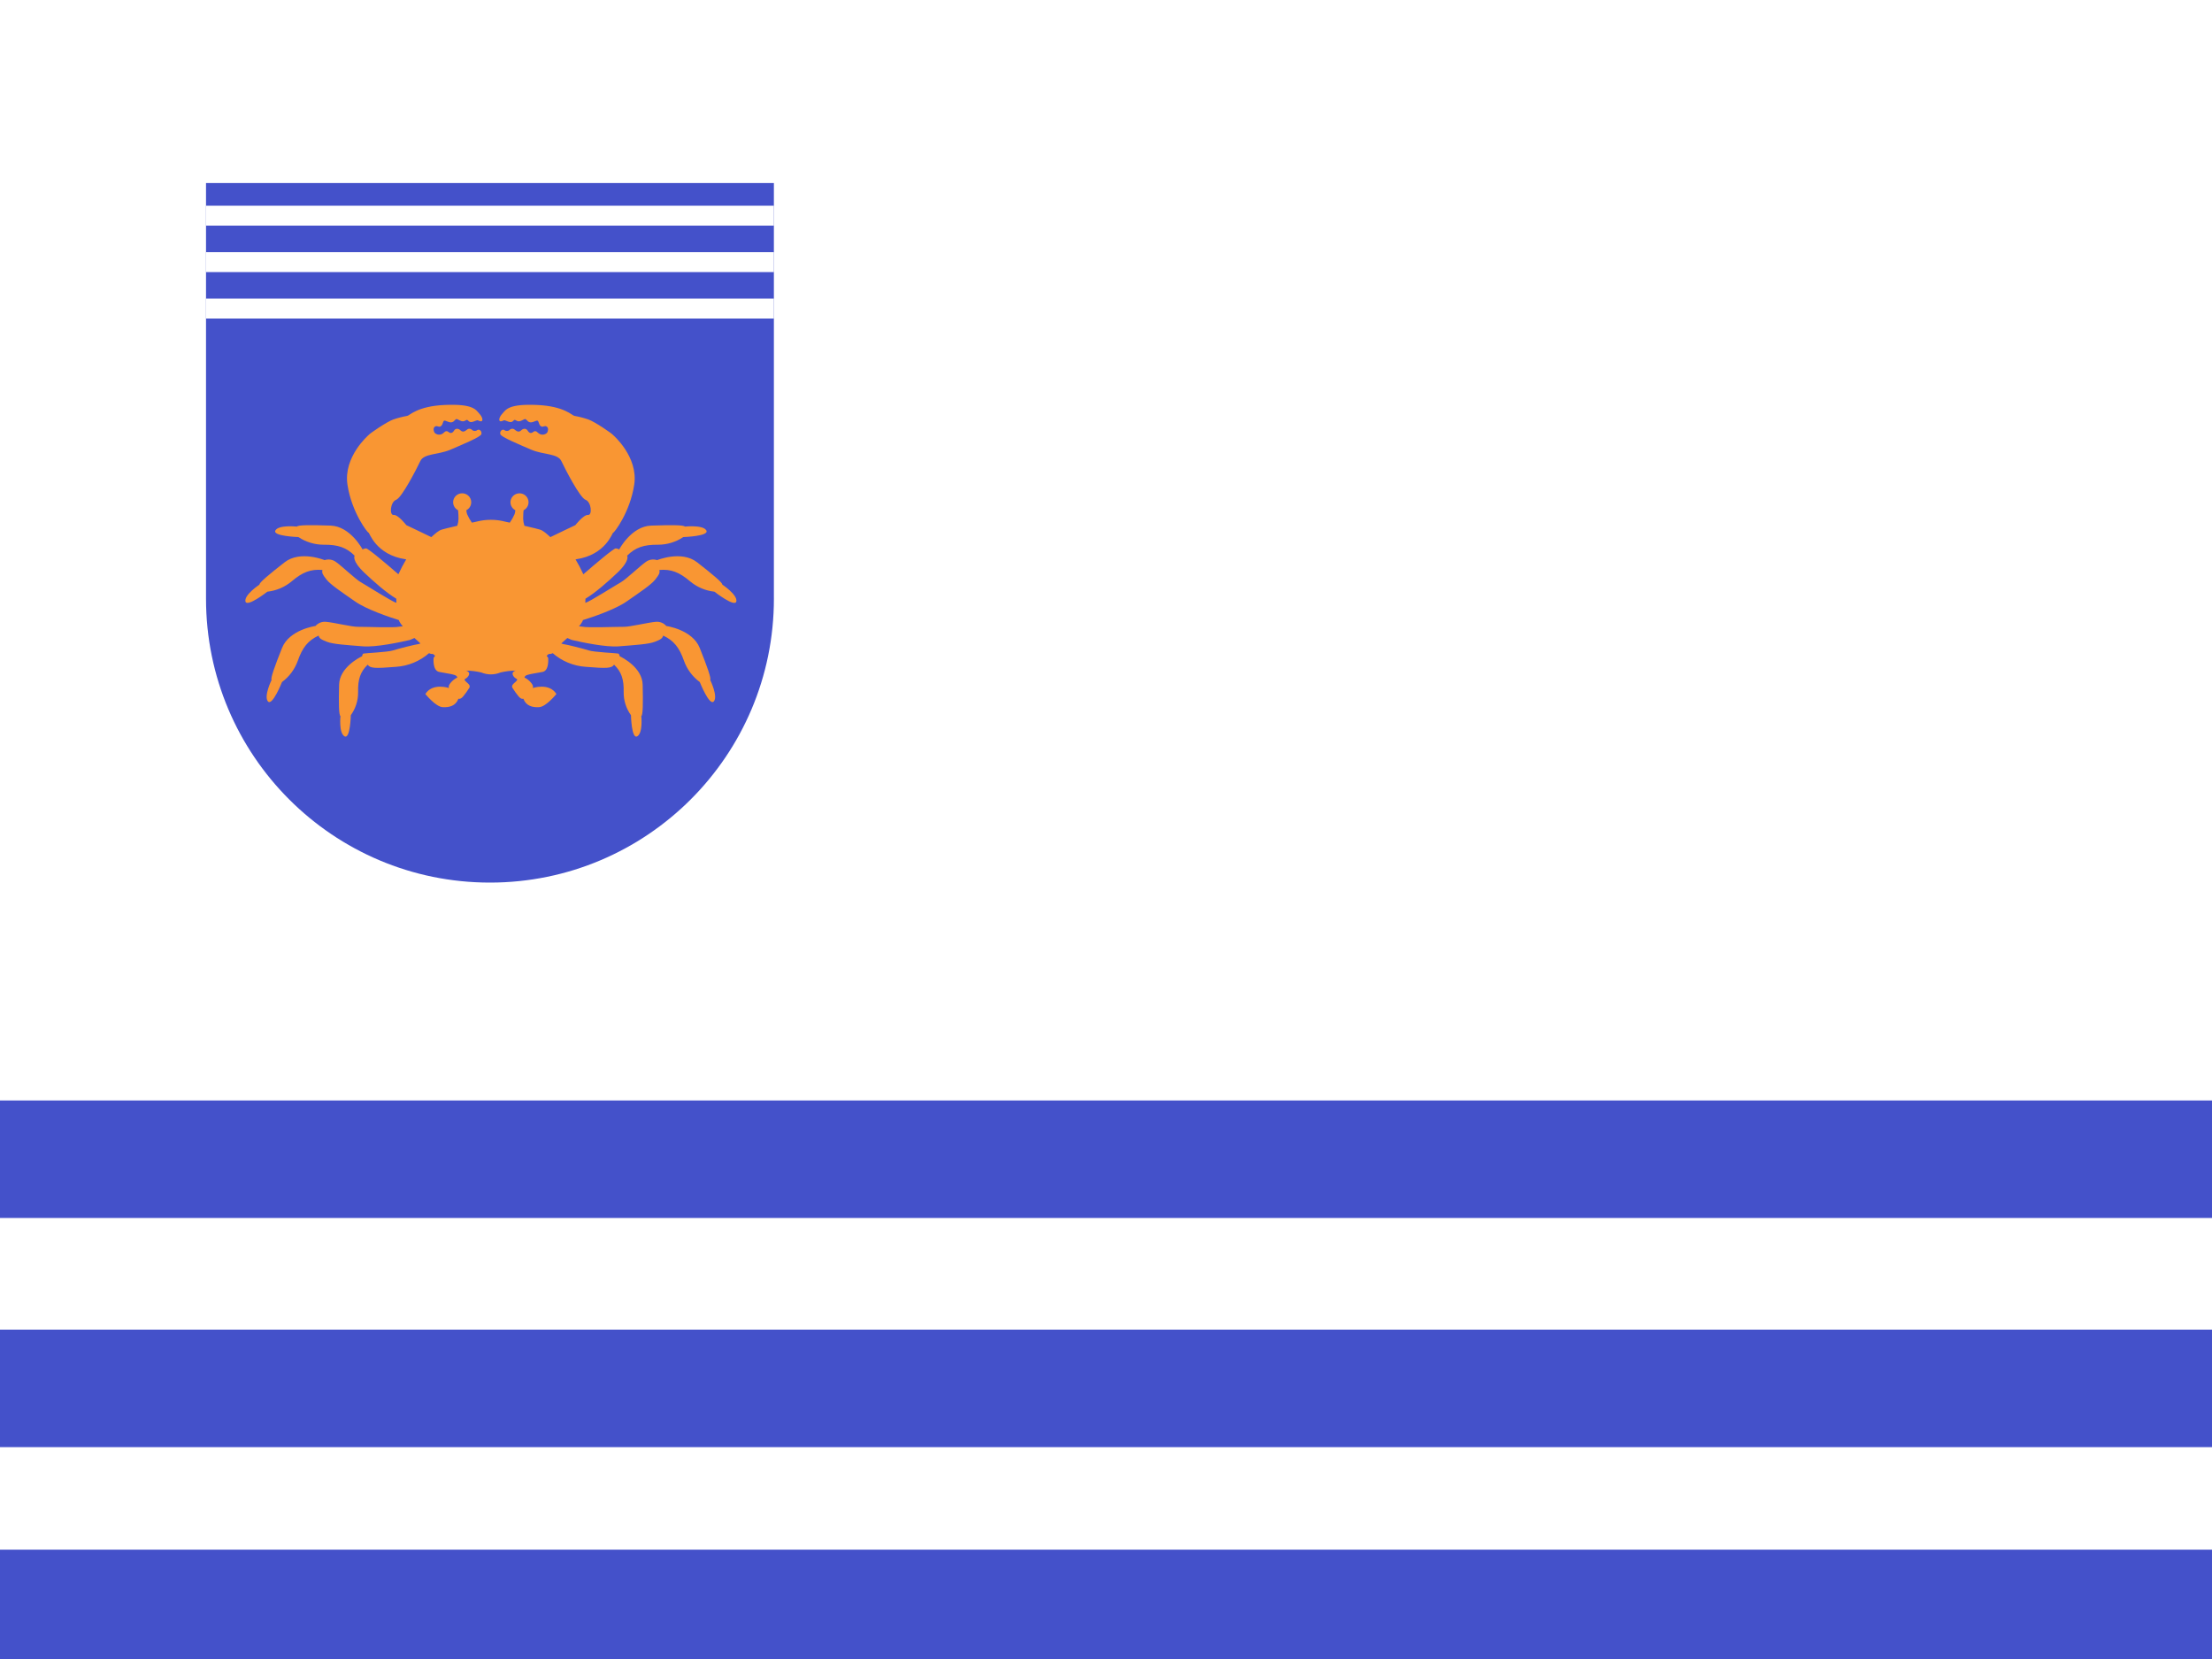
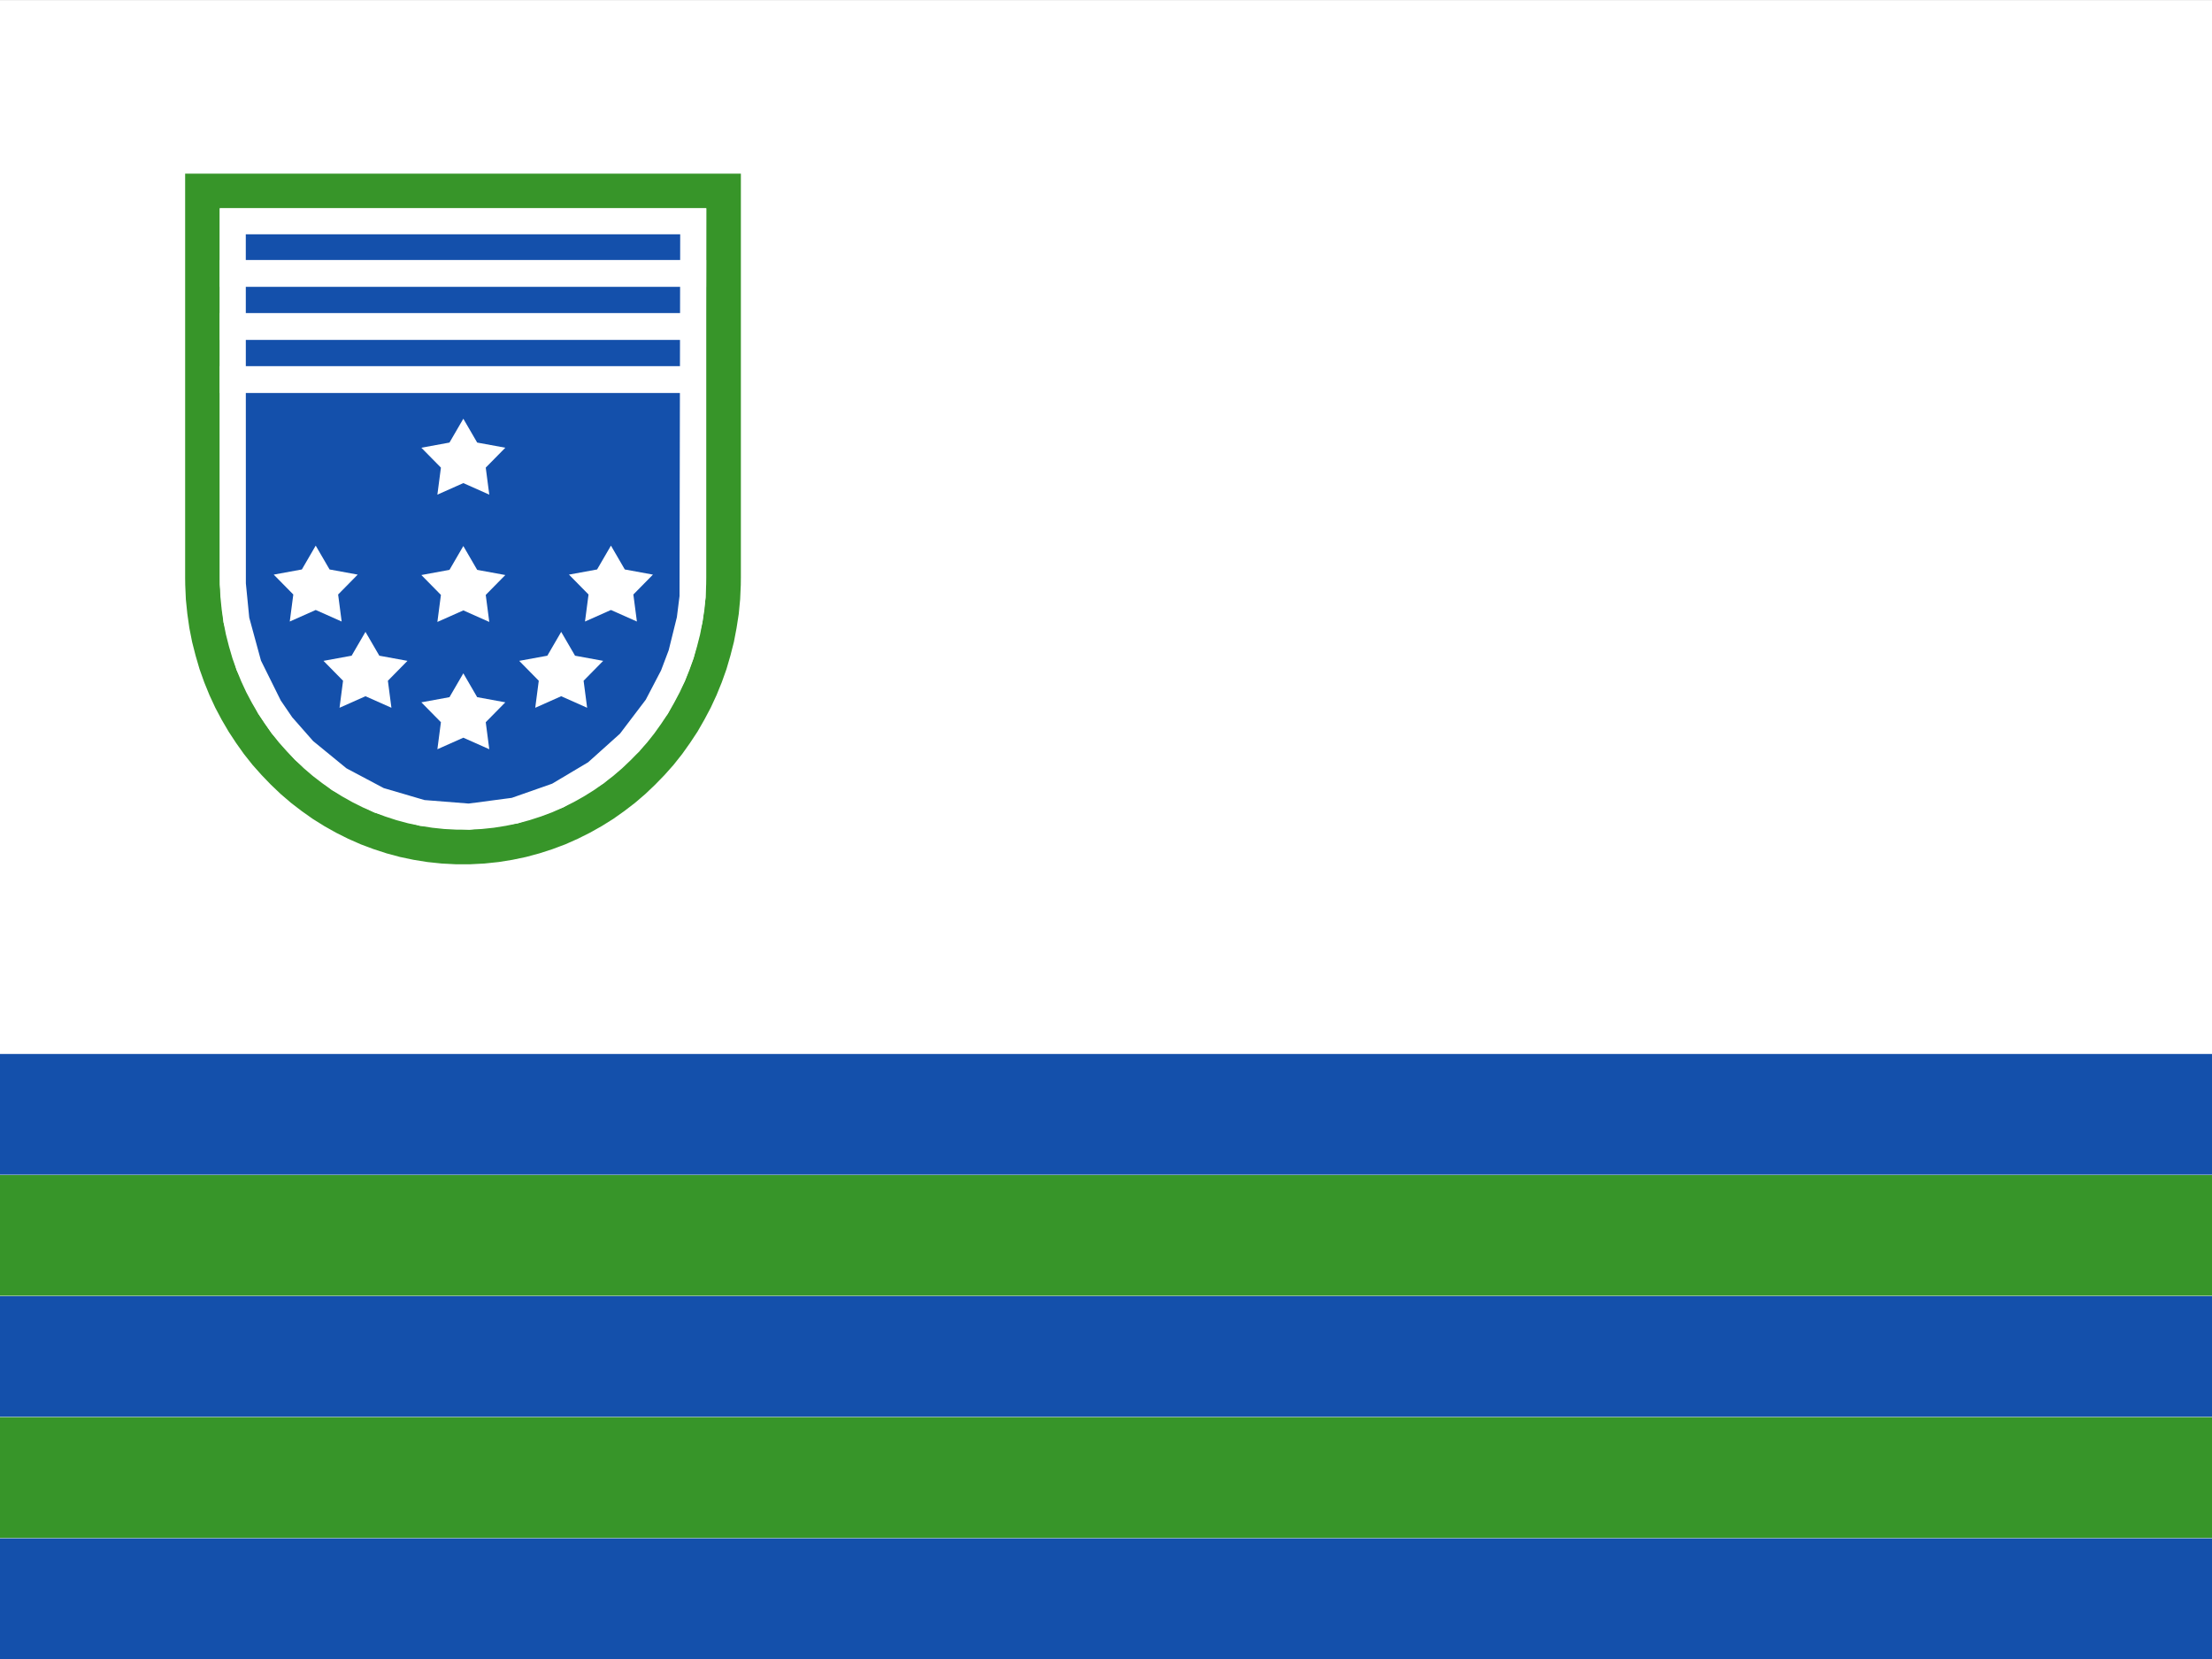
<svg xmlns="http://www.w3.org/2000/svg" width="400" height="300" viewBox="0 0 400 300">
-   <g id="Group">
-     <path id="Path-copy" fill="#ffffff" stroke="none" d="M -0 300 L 400 300 L 400 0 L -0 0 L -0 300 Z" />
-     <g id="Bars-copy">
-       <path id="Path-copy-6" fill="#4451ca" stroke="none" d="M -0 300.515 L 400 300.515 L 400 280.235 L -0 280.235 L -0 300.515 Z" />
-       <path id="Path-copy-7" fill="#4451ca" stroke="none" d="M -0 261.688 L 400 261.688 L 400 240.438 L -0 240.438 L -0 261.688 Z" />
-       <path id="Path-copy-8" fill="#4451ca" stroke="none" d="M -0 220.25 L 400 220.25 L 400 199 L -0 199 L -0 220.25 Z" />
-     </g>
-     <g id="Crest-copy">
-       <path id="Path-copy-4" fill="#4451ca" stroke="none" d="M 139.946 33.104 L 37.254 33.104 L 37.254 108.05 C 37.256 108.118 37.254 108.187 37.254 108.254 C 37.254 136.612 60.243 159.6 88.6 159.6 C 116.957 159.6 139.946 136.612 139.946 108.254 C 139.946 108.185 139.944 108.118 139.944 108.05 L 139.944 33.104 L 139.946 33.104 Z" />
-       <mask id="mask1" maskUnits="userSpaceOnUse" maskContentUnits="userSpaceOnUse" mask-type="alpha">
-         <path id="path1" fill="#4451ca" stroke="none" d="M 139.946 33.104 L 37.254 33.104 L 37.254 108.05 C 37.256 108.118 37.254 108.187 37.254 108.254 C 37.254 136.612 60.243 159.6 88.6 159.6 C 116.957 159.6 139.946 136.612 139.946 108.254 C 139.946 108.185 139.944 108.118 139.944 108.05 L 139.944 33.104 L 139.946 33.104 Z" />
-       </mask>
-       <g id="g1" mask="url(#mask1)">
-         <path id="Path-copy-9" fill="#ffffff" stroke="none" d="M 34.6 40.8 L 141.4 40.8 L 141.4 37.2 L 34.6 37.2 L 34.6 40.8 Z" />
-         <path id="Path-copy-10" fill="#ffffff" stroke="none" d="M 34.6 49.2 L 141.4 49.2 L 141.4 45.6 L 34.6 45.6 L 34.6 49.2 Z" />
-         <path id="Path-copy-11" fill="#ffffff" stroke="none" d="M 34.6 57.6 L 141.4 57.6 L 141.4 54 L 34.6 54 L 34.6 57.6 Z" />
-         <path id="Shape" fill="#f99633" fill-rule="evenodd" stroke="none" d="M 133.156 108.737 C 132.941 109.93 129.19 106.994 129.19 106.994 C 127.576 106.819 126.051 106.174 124.808 105.14 C 122.815 103.435 121.31 102.887 119.228 103.07 C 119.347 103.609 119.228 103.86 118.487 104.804 C 117.746 105.748 115.736 107.078 113.276 108.792 C 111.27 110.19 107.137 111.605 105.42 112.123 C 105.389 112.215 105.355 112.302 105.319 112.38 C 105.15 112.697 104.942 112.991 104.7 113.257 C 104.924 113.266 105.147 113.289 105.368 113.328 C 106.053 113.551 111.79 113.33 112.839 113.347 C 113.888 113.365 117.307 112.54 118.577 112.445 C 119.3 112.372 120.014 112.653 120.489 113.198 C 120.489 113.198 125.208 113.841 126.534 117.169 C 127.861 120.497 128.655 122.705 128.422 122.948 C 128.422 122.948 129.874 125.911 129.085 126.834 C 128.295 127.758 126.542 123.335 126.542 123.335 C 125.237 122.37 124.248 121.046 123.698 119.528 C 122.839 117.055 121.819 115.823 119.928 114.934 C 119.759 115.459 119.528 115.616 118.411 116.057 C 117.294 116.498 114.885 116.637 111.893 116.878 C 109.564 117.066 105.274 116.155 103.399 115.722 C 103.399 115.722 103.057 115.59 102.594 115.373 C 102.246 115.693 101.881 116.019 101.507 116.346 C 101.618 116.402 101.736 116.443 101.857 116.468 C 102.353 116.515 105.559 117.314 106.479 117.62 C 107.398 117.926 111.595 118.113 111.807 118.184 C 112.02 118.255 112.05 118.665 112.05 118.665 C 112.541 118.898 116.14 120.709 116.215 123.813 C 116.294 127.146 116.269 129.334 115.969 129.489 C 115.969 129.489 116.291 132.529 115.243 133.142 C 114.195 133.754 114.098 129.329 114.098 129.329 C 113.222 128.114 112.76 126.654 112.779 125.161 C 112.836 122.816 112.357 121.454 111.042 120.195 C 110.598 120.87 109.709 120.887 105.914 120.582 C 103.706 120.432 101.609 119.564 99.949 118.113 C 99.736 118.23 99.491 118.279 99.249 118.254 C 99.115 118.363 98.983 118.47 98.852 118.576 L 99.125 118.967 C 99.125 118.967 99.366 121.265 98.114 121.507 C 96.863 121.748 95.163 121.95 94.961 122.273 C 94.758 122.596 94.799 122.474 95.201 122.716 C 95.604 122.957 96.657 123.909 96.334 124.42 C 96.334 124.42 99.285 123.401 100.619 125.497 C 100.619 125.497 98.761 127.795 97.506 127.876 C 96.252 127.956 95.121 127.634 94.636 126.344 C 94.636 126.344 94.312 126.545 93.786 125.941 C 93.389 125.458 93.024 124.95 92.695 124.42 C 92.695 124.42 92.371 124.086 92.897 123.602 C 93.422 123.118 93.746 122.917 93.342 122.716 C 92.945 122.518 92.155 121.649 93.242 121.268 C 92.314 121.276 91.39 121.391 90.489 121.609 C 89.387 122.064 88.148 122.064 87.047 121.609 C 86.146 121.391 85.222 121.276 84.294 121.268 C 85.381 121.649 84.591 122.518 84.194 122.716 C 83.79 122.917 84.113 123.119 84.639 123.602 C 85.165 124.085 84.841 124.42 84.841 124.42 C 84.512 124.95 84.147 125.458 83.75 125.941 C 83.224 126.545 82.9 126.344 82.9 126.344 C 82.415 127.634 81.283 127.956 80.03 127.876 C 78.776 127.795 76.917 125.497 76.917 125.497 C 78.251 123.401 81.202 124.42 81.202 124.42 C 80.879 123.909 81.93 122.957 82.334 122.716 C 82.739 122.474 82.779 122.595 82.575 122.273 C 82.372 121.95 80.675 121.749 79.421 121.507 C 78.168 121.265 78.411 118.967 78.411 118.967 L 78.684 118.576 C 78.553 118.47 78.42 118.363 78.287 118.254 C 78.044 118.279 77.8 118.23 77.587 118.113 C 75.927 119.564 73.83 120.432 71.622 120.582 C 67.826 120.889 66.937 120.87 66.494 120.195 C 65.179 121.454 64.7 122.816 64.757 125.161 C 64.776 126.654 64.314 128.114 63.438 129.329 C 63.438 129.329 63.341 133.754 62.293 133.142 C 61.245 132.529 61.566 129.489 61.566 129.489 C 61.267 129.334 61.242 127.146 61.321 123.813 C 61.395 120.708 64.994 118.898 65.485 118.665 C 65.485 118.665 65.516 118.255 65.728 118.184 C 65.94 118.113 70.138 117.925 71.057 117.62 C 71.977 117.314 75.183 116.515 75.679 116.468 C 75.8 116.443 75.918 116.402 76.029 116.346 C 75.655 116.019 75.29 115.693 74.942 115.373 C 74.479 115.59 74.136 115.722 74.136 115.722 C 72.261 116.155 67.972 117.066 65.642 116.878 C 62.651 116.636 60.242 116.499 59.125 116.057 C 58.007 115.615 57.777 115.459 57.608 114.934 C 55.717 115.823 54.697 117.055 53.838 119.528 C 53.288 121.046 52.298 122.37 50.993 123.335 C 50.993 123.335 49.241 127.756 48.451 126.834 C 47.662 125.913 49.114 122.948 49.114 122.948 C 48.881 122.705 49.676 120.497 51.002 117.169 C 52.328 113.841 57.047 113.198 57.047 113.198 C 57.522 112.653 58.236 112.372 58.959 112.445 C 60.229 112.54 63.648 113.365 64.697 113.347 C 65.746 113.33 71.483 113.552 72.168 113.328 C 72.389 113.289 72.612 113.266 72.836 113.257 C 72.594 112.991 72.386 112.697 72.217 112.38 C 72.181 112.302 72.148 112.215 72.116 112.123 C 70.399 111.605 66.265 110.19 64.26 108.792 C 61.8 107.078 59.79 105.748 59.049 104.804 C 58.308 103.86 58.189 103.61 58.308 103.07 C 56.226 102.887 54.721 103.437 52.728 105.14 C 51.485 106.174 49.96 106.819 48.346 106.994 C 48.346 106.994 44.594 109.93 44.38 108.737 C 44.166 107.543 46.918 105.716 46.918 105.716 C 46.84 105.388 48.643 103.883 51.473 101.677 C 54.302 99.472 58.7 101.29 58.7 101.29 C 59.388 101.06 60.146 101.177 60.731 101.603 C 61.779 102.325 64.313 104.757 65.228 105.27 C 66.143 105.783 70.96 108.847 71.682 109.011 C 71.672 108.762 71.666 108.513 71.663 108.265 C 69.777 107.127 67.619 105.204 65.909 103.586 C 63.527 101.33 64.13 100.488 64.13 100.488 C 62.652 99.014 61.144 98.473 58.52 98.503 C 56.897 98.498 55.312 98.016 53.965 97.119 C 53.965 97.119 49.199 96.969 49.803 95.916 C 50.406 94.864 53.692 95.225 53.692 95.225 C 53.843 94.924 56.195 94.924 59.783 95.044 C 63.372 95.165 65.575 99.374 65.575 99.374 C 65.575 99.374 65.665 99.224 66.178 99.164 C 66.518 99.124 69.833 101.917 72.043 103.846 C 72.46 102.92 72.933 102.019 73.456 101.148 C 73.426 101.144 73.398 101.142 73.367 101.137 C 67.926 100.343 66.775 96.224 66.648 96.32 C 66.52 96.415 63.595 92.685 62.831 87.64 C 62.068 82.595 66.648 78.674 66.648 78.674 C 66.839 78.388 69.999 76.239 71.115 75.858 C 71.944 75.572 72.794 75.353 73.657 75.201 C 74.07 75.137 75.466 73.443 80.435 73.23 C 85.613 73.007 86.03 74.091 86.699 74.821 C 87.367 75.551 87.392 76.276 86.883 76.181 C 86.374 76.085 86.501 75.864 85.929 76.117 C 85.356 76.371 85.038 76.403 84.751 76.149 C 84.465 75.895 84.529 75.832 84.083 76.086 C 83.637 76.339 83.222 76.054 82.937 75.927 C 82.652 75.8 82.556 75.61 82.174 76.062 C 81.792 76.513 81.313 76.402 80.805 76.181 C 80.297 75.959 80.233 76.054 80.105 76.403 C 79.978 76.752 79.915 77.006 79.596 77.133 C 79.278 77.26 79.055 76.911 78.674 77.133 C 78.292 77.355 78.387 77.926 78.578 78.243 C 78.991 78.679 79.674 78.72 80.137 78.339 C 80.615 77.861 80.837 77.895 81.155 78.148 C 81.473 78.401 81.824 78.339 82.11 77.863 C 82.396 77.387 82.936 77.482 83.287 77.831 C 83.639 78.18 84.02 78.053 84.401 77.736 C 84.525 77.605 84.698 77.531 84.879 77.531 C 85.059 77.531 85.232 77.605 85.356 77.736 C 85.619 77.988 86.031 78.001 86.311 77.768 C 86.692 77.514 87.193 77.998 87.045 78.515 C 86.897 79.032 83.694 80.349 81.47 81.311 C 79.246 82.272 76.676 81.968 76.01 83.372 C 75.343 84.776 72.664 90.015 71.627 90.384 C 70.59 90.754 70.367 93.192 71.182 93.118 C 71.997 93.044 73.48 94.965 73.48 94.965 C 73.48 94.965 76.823 96.546 77.994 97.128 C 78.678 96.514 79.282 95.94 79.916 95.757 C 80.04 95.723 81.243 95.396 82.69 95.076 C 82.825 94.668 82.901 94.243 82.915 93.814 C 82.894 93.281 82.905 92.738 82.838 92.272 C 82.164 91.934 81.811 91.183 81.984 90.455 C 82.157 89.727 82.81 89.211 83.565 89.206 C 84.32 89.2 84.981 89.708 85.164 90.433 C 85.347 91.159 85.005 91.914 84.336 92.261 C 84.341 92.509 84.388 92.754 84.473 92.986 C 84.709 93.52 84.995 94.03 85.329 94.509 C 86.027 94.406 87.053 93.997 88.76 93.997 C 90.467 93.997 91.493 94.408 92.191 94.509 C 92.525 94.03 92.811 93.52 93.047 92.986 C 93.132 92.754 93.179 92.509 93.184 92.261 C 92.517 91.914 92.175 91.16 92.358 90.435 C 92.541 89.711 93.201 89.204 93.955 89.209 C 94.709 89.214 95.361 89.73 95.534 90.457 C 95.707 91.184 95.355 91.934 94.682 92.272 C 94.614 92.738 94.626 93.281 94.605 93.814 C 94.62 94.243 94.695 94.668 94.83 95.076 C 96.276 95.396 97.48 95.723 97.604 95.757 C 98.238 95.94 98.843 96.513 99.527 97.128 C 100.697 96.546 104.04 94.965 104.04 94.965 C 104.04 94.965 105.523 93.044 106.338 93.118 C 107.153 93.191 106.93 90.753 105.893 90.384 C 104.856 90.015 102.176 84.776 101.51 83.372 C 100.845 81.969 98.275 82.271 96.05 81.311 C 93.826 80.35 90.624 79.033 90.475 78.515 C 90.326 77.997 90.828 77.514 91.209 77.768 C 91.489 78.001 91.901 77.988 92.164 77.736 C 92.288 77.605 92.461 77.531 92.642 77.531 C 92.822 77.531 92.995 77.605 93.119 77.736 C 93.501 78.053 93.883 78.179 94.233 77.831 C 94.583 77.483 95.124 77.388 95.41 77.863 C 95.696 78.338 96.046 78.402 96.365 78.148 C 96.683 77.895 96.905 77.863 97.383 78.339 C 97.846 78.72 98.529 78.679 98.942 78.243 C 99.133 77.926 99.229 77.355 98.846 77.133 C 98.464 76.911 98.242 77.26 97.924 77.133 C 97.605 77.006 97.542 76.752 97.415 76.403 C 97.287 76.054 97.224 75.96 96.715 76.181 C 96.206 76.402 95.728 76.513 95.346 76.062 C 94.965 75.61 94.869 75.8 94.583 75.927 C 94.296 76.054 93.883 76.34 93.437 76.086 C 92.992 75.832 93.055 75.896 92.769 76.149 C 92.483 76.403 92.164 76.371 91.591 76.117 C 91.019 75.864 91.146 76.086 90.637 76.181 C 90.128 76.276 90.153 75.55 90.821 74.821 C 91.49 74.091 91.907 73.007 97.085 73.23 C 102.054 73.443 103.449 75.139 103.863 75.201 C 104.727 75.353 105.576 75.572 106.405 75.858 C 107.521 76.239 110.681 78.388 110.872 78.674 C 110.872 78.674 115.452 82.596 114.689 87.64 C 113.925 92.683 111.01 96.415 110.883 96.321 C 110.755 96.227 109.605 100.343 104.163 101.138 C 104.133 101.143 104.105 101.145 104.074 101.149 C 104.598 102.02 105.07 102.921 105.488 103.847 C 107.698 101.918 111.012 99.125 111.353 99.165 C 111.865 99.225 111.956 99.375 111.956 99.375 C 111.956 99.375 114.158 95.165 117.747 95.045 C 121.336 94.926 123.689 94.925 123.839 95.226 C 123.839 95.226 127.126 94.865 127.728 95.917 C 128.329 96.97 123.565 97.12 123.565 97.12 C 122.219 98.017 120.634 98.499 119.011 98.504 C 116.387 98.474 114.879 99.015 113.401 100.489 C 113.401 100.489 114.004 101.331 111.621 103.587 C 109.912 105.205 107.754 107.128 105.868 108.266 C 105.864 108.514 105.858 108.763 105.849 109.012 C 106.571 108.848 111.39 105.782 112.303 105.271 C 113.216 104.759 115.752 102.326 116.8 101.604 C 117.384 101.178 118.142 101.061 118.83 101.292 C 118.83 101.292 123.229 99.473 126.058 101.678 C 128.886 103.884 130.691 105.389 130.613 105.717 C 130.618 105.716 133.371 107.543 133.156 108.737 Z" />
+   <g id="Group-copy-2">
+     <path id="Rectangle" fill="#ffffff" fill-rule="evenodd" stroke="none" d="M -0.345 299.766 L 481.94 299.766 L 481.94 0.138 L -0.345 0.138 Z" />
+     <g id="Group">
+       <path id="Path-copy-2" fill="#1450ab" stroke="none" d="M -0.146 278.171 L -0.146 300 L 481.94 300 L 481.94 278.171 L -0.146 278.171 Z" />
+       <path id="Path-copy-4" fill="#1450ab" stroke="none" d="M -0.146 234.382 L -0.146 256.21 L 481.94 256.21 L 481.94 234.382 L -0.146 234.382 Z" />
+       <path id="Path-copy-6" fill="#1450ab" stroke="none" d="M -0.146 190.592 L -0.146 212.421 L 481.94 212.421 L 481.94 190.592 L -0.146 190.592 Z" />
+       <path id="Path-copy-8" fill="#379529" stroke="none" d="M -0.146 212.487 L -0.146 234.316 L 481.94 234.316 L 481.94 212.487 L -0.146 212.487 Z" />
+       <path id="Path-copy-10" fill="#379529" stroke="none" d="M -0.146 256.276 L -0.146 278.105 L 481.94 278.105 L 481.94 256.276 L -0.146 256.276 Z" />
+       <g id="g1">
+         <path id="Path-copy-5" fill="none" stroke="#379529" stroke-width="6.26" stroke-linecap="round" d="M 130.844 104.438 L 130.828 105.703 L 130.719 108.156 L 130.484 110.625 L 130.109 113.031 L 129.656 115.406 L 129.062 117.734 L 128.391 120.031 L 127.594 122.266 L 126.703 124.453 L 125.719 126.578 L 124.625 128.641 L 123.469 130.656 L 122.188 132.594 L 120.844 134.484 L 119.406 136.297 L 117.875 138.016 L 116.281 139.656 L 114.609 141.25 L 112.859 142.75 L 111.047 144.141 L 109.172 145.469 L 107.219 146.688 L 105.219 147.812 L 103.156 148.844 L 101.047 149.781 L 98.875 150.594 L 96.656 151.312 L 94.391 151.922 L 92.078 152.406 L 89.734 152.781 L 87.359 153.031 L 84.953 153.156 L 82.5 153.156 L 80.094 153.031 L 77.719 152.781 L 75.375 152.406 L 73.062 151.922 L 70.797 151.312 L 68.594 150.594 L 66.422 149.781 L 64.297 148.844 L 62.234 147.812 L 60.234 146.688 L 58.281 145.469 L 56.406 144.141 L 54.594 142.75 L 52.844 141.25 L 51.172 139.656 L 49.594 138.016 L 48.062 136.297 L 46.625 134.484 L 45.281 132.594 L 44.016 130.672 L 42.828 128.641 L 41.734 126.578 L 40.75 124.453 L 39.859 122.266 L 39.062 120.031 L 38.391 117.734 L 37.797 115.406 L 37.328 113.031 L 36.984 110.625 L 36.734 108.172 L 36.625 105.703 L 36.609 104.438 L 36.609 34.531 L 130.844 34.531 Z" />
+         <path id="Path-copy-7" fill="#1450ab" stroke="#ffffff" stroke-width="4.705" stroke-linecap="round" d="M 125.234 107.938 L 124.719 112.031 L 123.172 118.281 L 121.688 122.203 L 118.766 127.797 L 113.844 134.281 L 107.75 139.75 L 100.844 143.859 L 93.094 146.578 L 84.812 147.672 L 76.328 147 L 68.5 144.703 L 61.344 140.906 L 54.984 135.703 L 50.984 131.156 L 48.734 127.859 L 44.984 120.297 L 42.75 112.109 L 42.109 105.609 L 42.094 40.016 L 125.359 40.016 Z" />
+         <mask id="mask1" maskUnits="userSpaceOnUse" maskContentUnits="userSpaceOnUse" mask-type="alpha">
+           <path id="path1" fill="#1450ab" stroke="#ffffff" stroke-width="4.705" stroke-linecap="round" d="M 125.234 107.938 L 124.719 112.031 L 123.172 118.281 L 121.688 122.203 L 118.766 127.797 L 113.844 134.281 L 107.75 139.75 L 100.844 143.859 L 93.094 146.578 L 84.812 147.672 L 76.328 147 L 68.5 144.703 L 61.344 140.906 L 54.984 135.703 L 50.984 131.156 L 48.734 127.859 L 44.984 120.297 L 42.75 112.109 L 42.109 105.609 L 42.094 40.016 L 125.359 40.016 Z" />
+         </mask>
+         <g id="g2" mask="url(#mask1)">
+           <path id="path2" fill="#ffffff" stroke="none" d="M 33.146 47.016 L 33.146 51.869 L 140.321 51.869 L 140.321 47.016 L 33.146 47.016 Z" />
+           <path id="Path-copy-9" fill="#ffffff" stroke="none" d="M 33.146 56.614 L 33.146 61.467 L 140.321 61.467 L 140.321 56.614 L 33.146 56.614 Z" />
+           <path id="Path-copy-11" fill="#ffffff" stroke="none" d="M 33.146 66.212 L 33.146 71.065 L 140.321 71.065 L 140.321 66.212 L 33.146 66.212 Z" />
+         </g>
+         <g id="g3">
+           <path id="Star-copy" fill="#ffffff" fill-rule="evenodd" stroke="none" d="M 83.785 75.719 L 81.28 80.03 L 76.193 80.963 L 79.732 84.559 L 79.093 89.446 L 83.785 87.359 L 88.477 89.446 L 87.838 84.559 L 91.377 80.963 L 86.29 80.03 Z" />
+           <path id="Star-copy-4" fill="#ffffff" fill-rule="evenodd" stroke="none" d="M 83.785 121.759 L 81.28 126.07 L 76.193 127.003 L 79.732 130.599 L 79.093 135.486 L 83.785 133.398 L 88.477 135.486 L 87.838 130.599 L 91.377 127.003 L 86.29 126.07 Z" />
+           <path id="Star-copy-6" fill="#ffffff" fill-rule="evenodd" stroke="none" d="M 101.481 114.261 L 98.976 118.572 L 93.889 119.504 L 97.427 123.101 L 96.789 127.988 L 101.481 125.9 L 106.173 127.988 L 105.534 123.101 L 109.073 119.504 L 103.986 118.572 Z" />
+           <path id="Star-copy-8" fill="#ffffff" fill-rule="evenodd" stroke="none" d="M 110.479 98.665 L 107.974 102.976 L 102.887 103.908 L 106.425 107.505 L 105.786 112.392 L 110.479 110.304 L 115.171 112.392 L 114.532 107.505 L 118.071 103.908 L 112.984 102.976 Z" />
+           <path id="Star-copy-9" fill="#ffffff" fill-rule="evenodd" stroke="none" d="M 57.091 98.665 L 54.586 102.976 L 49.499 103.908 L 53.038 107.505 L 52.399 112.392 L 57.091 110.304 L 61.783 112.392 L 61.145 107.505 L 64.683 103.908 L 59.596 102.976 Z" />
+           <path id="Star-copy-7" fill="#ffffff" fill-rule="evenodd" stroke="none" d="M 66.089 114.261 L 63.584 118.572 L 58.497 119.504 L 62.036 123.101 L 61.397 127.988 L 66.089 125.9 L 70.781 127.988 L 70.142 123.101 L 73.681 119.504 L 68.594 118.572 Z" />
+           <path id="Star-copy-5" fill="#ffffff" fill-rule="evenodd" stroke="none" d="M 83.785 98.739 L 81.28 103.05 L 76.193 103.983 L 79.732 107.579 L 79.093 112.466 L 83.785 110.379 L 88.477 112.466 L 87.838 107.579 L 91.377 103.983 L 86.29 103.05 Z" />
+         </g>
      </g>
    </g>
  </g>
</svg>
